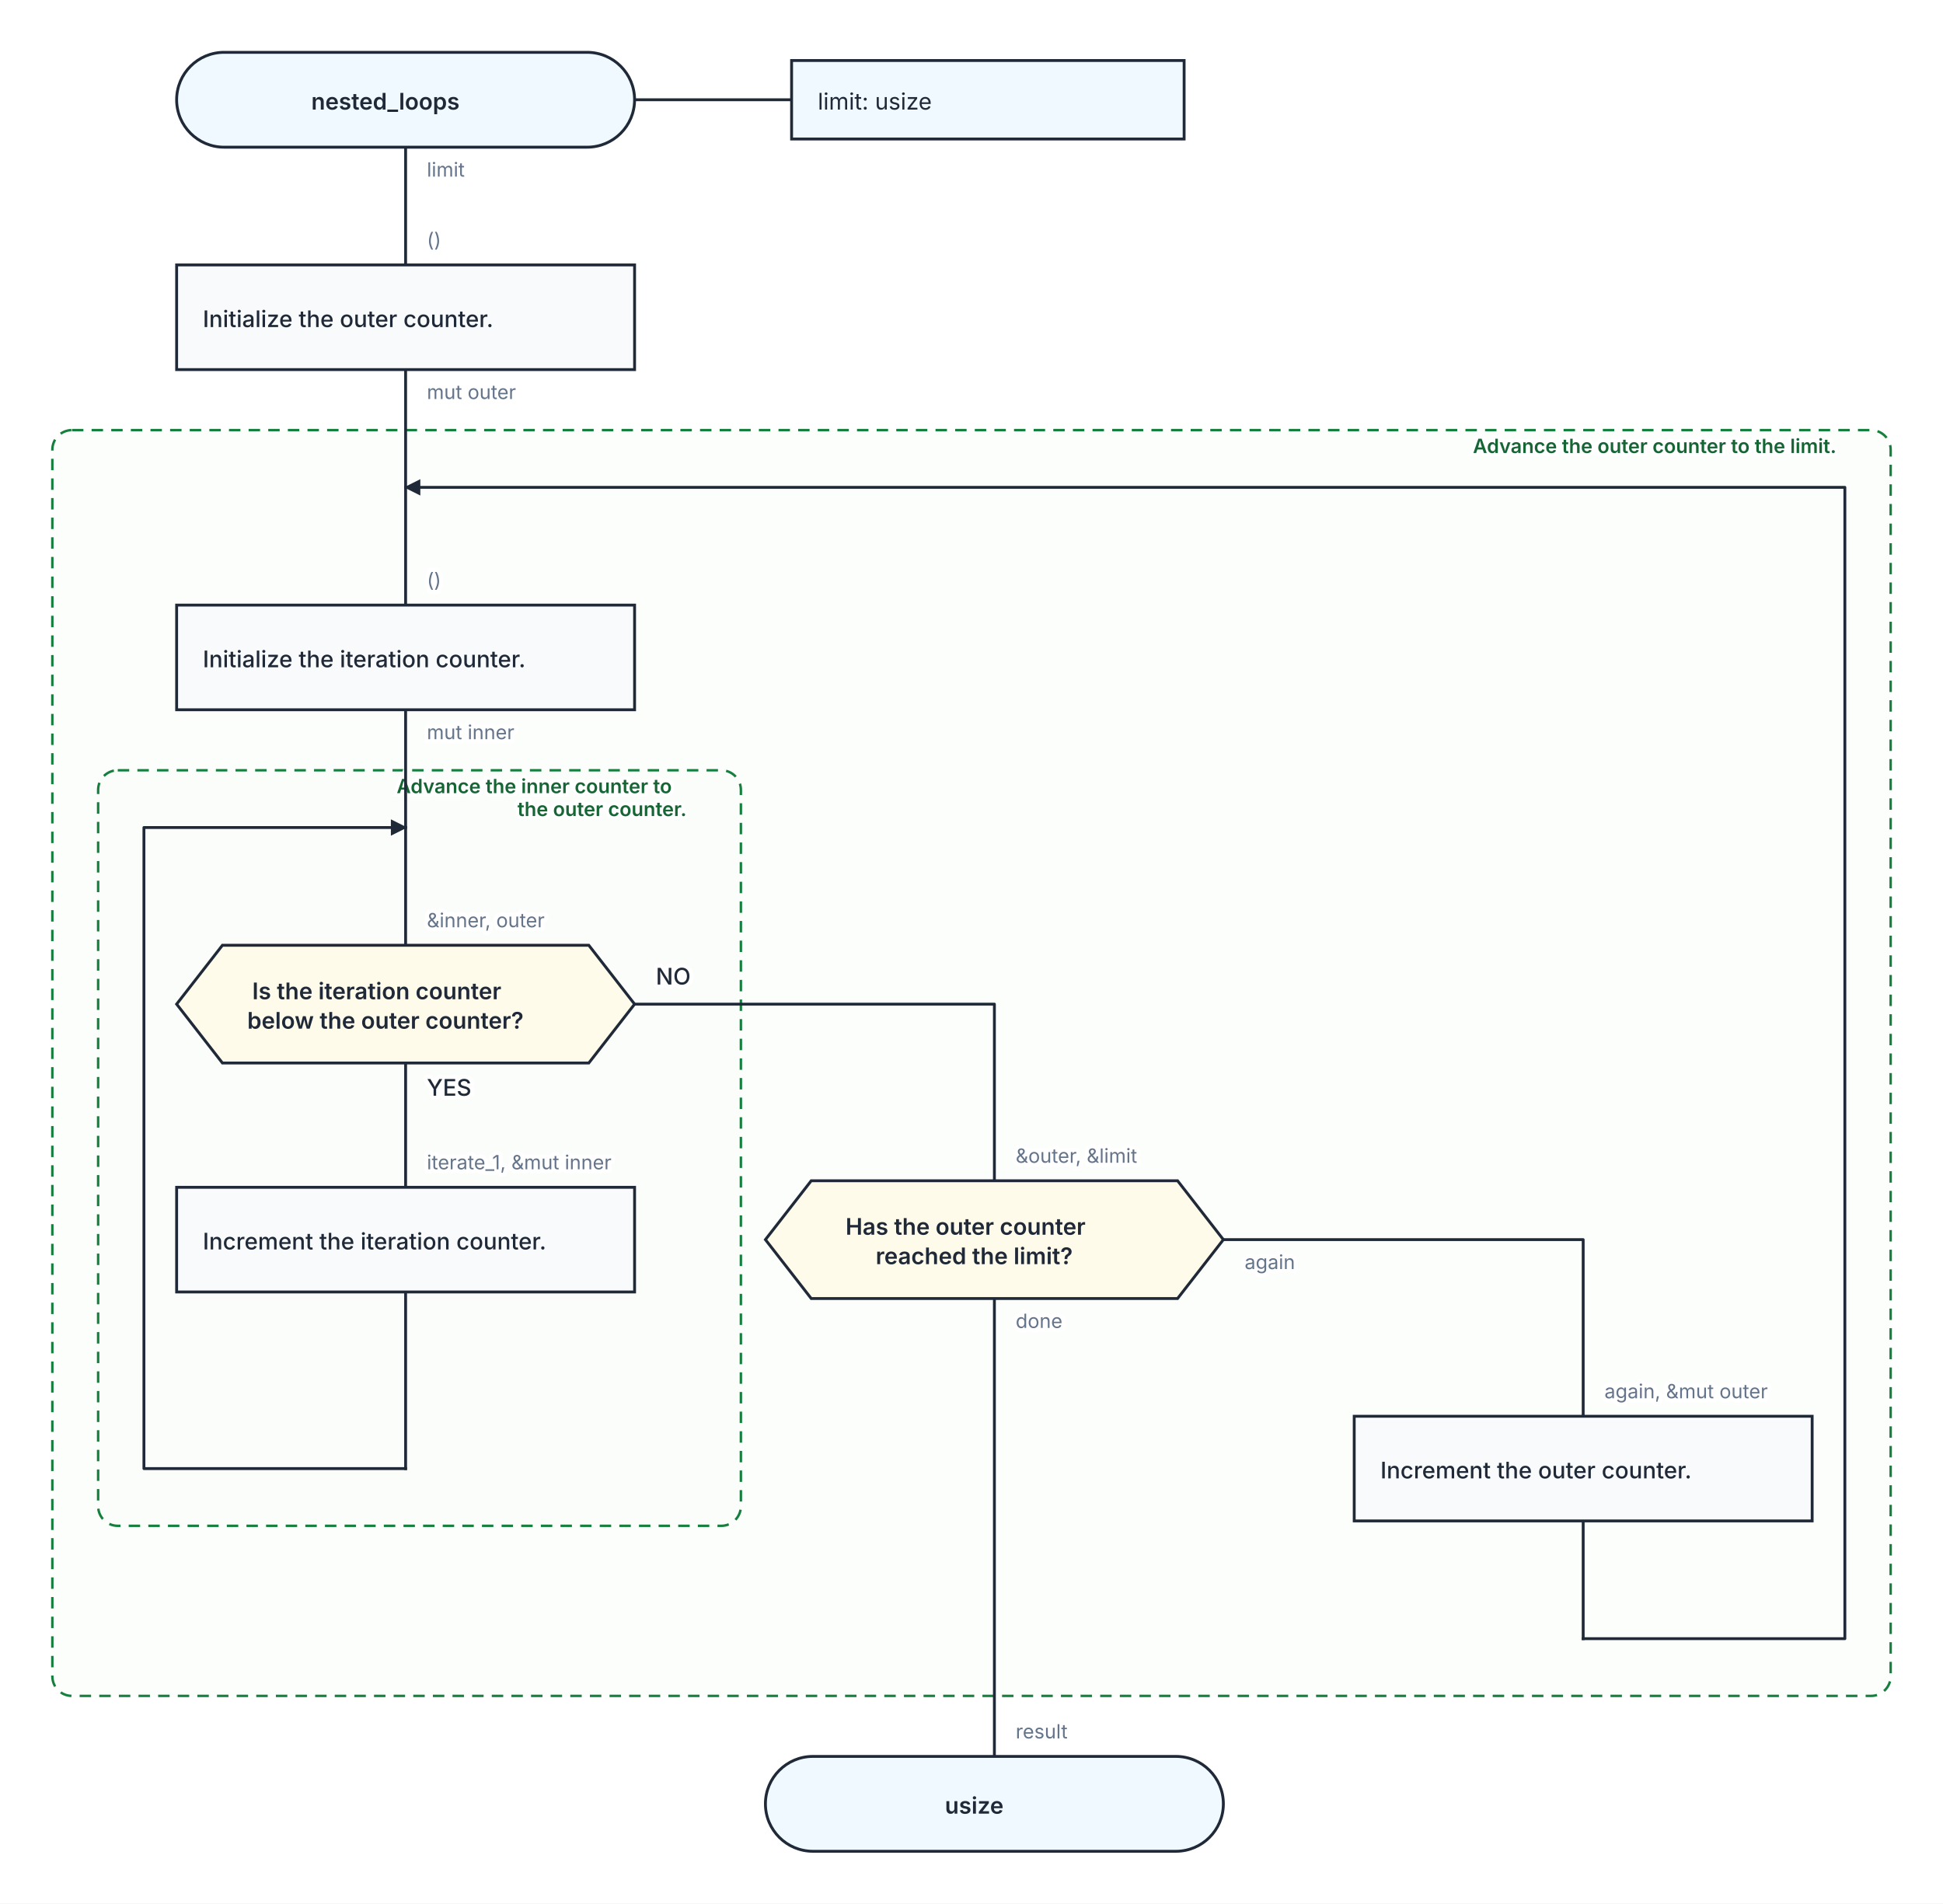
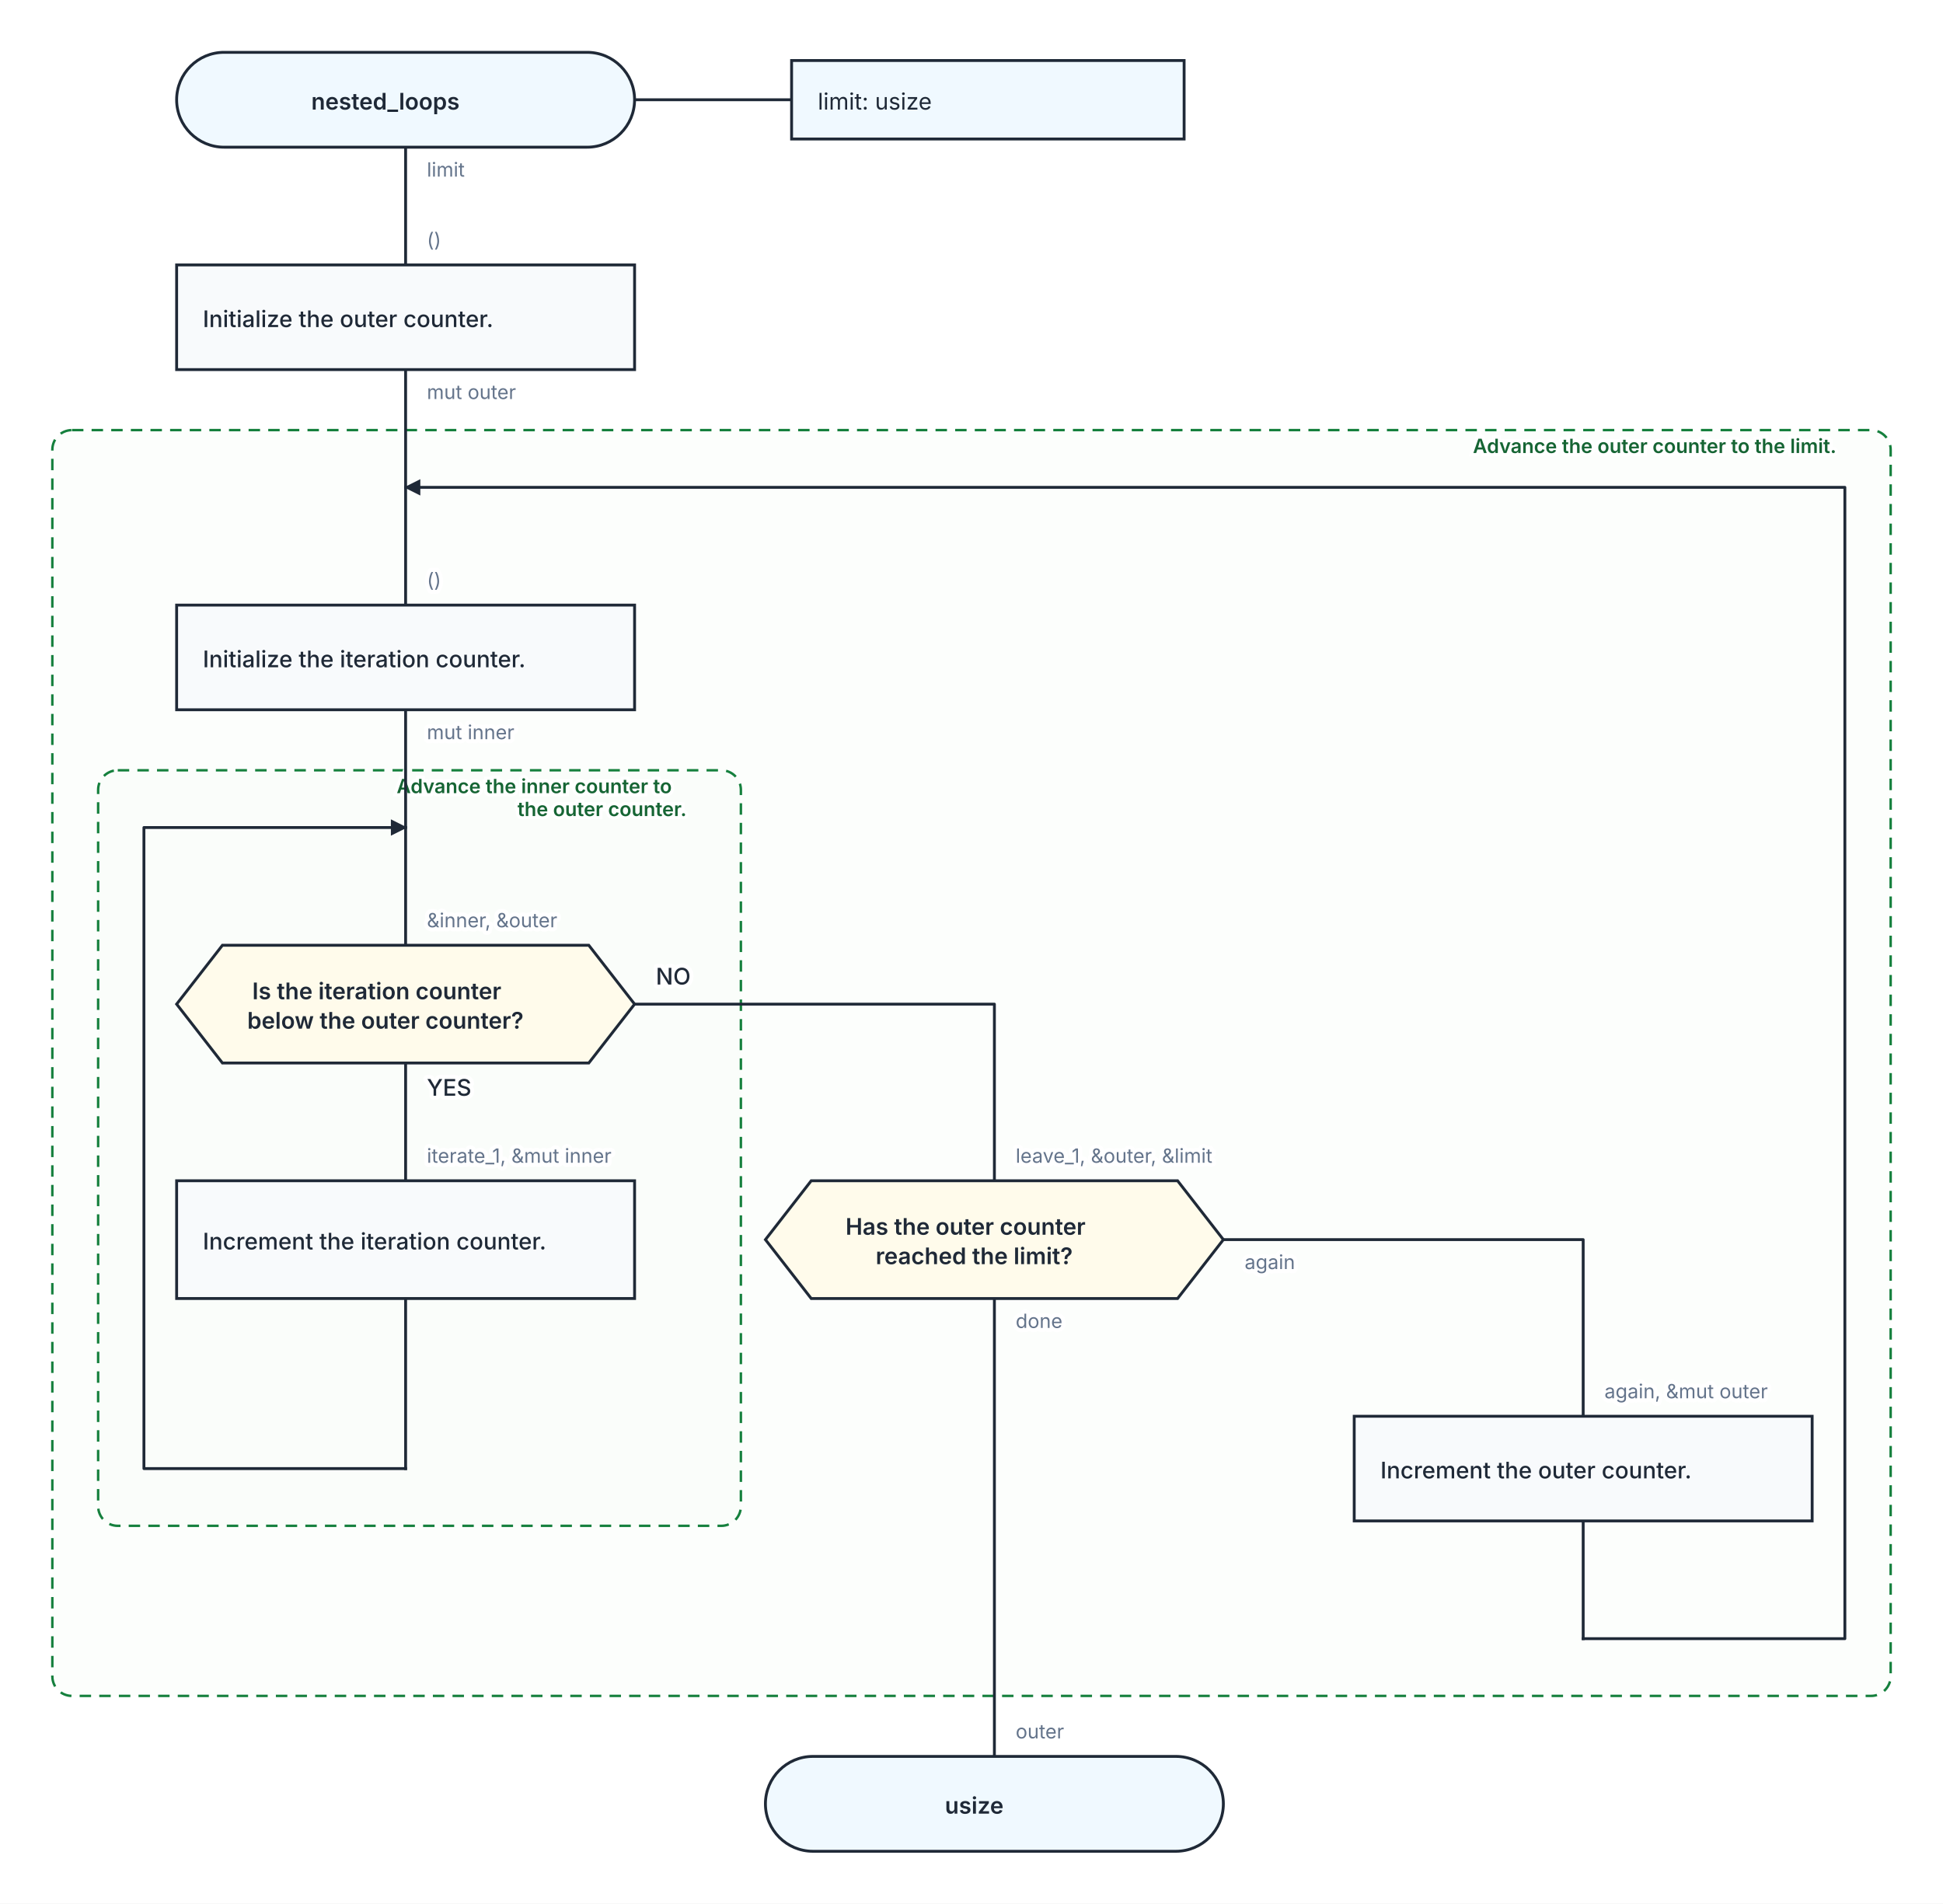
<svg xmlns="http://www.w3.org/2000/svg" width="1188" height="1164" viewBox="0 0 1188 1164" role="img" aria-labelledby="kaalang-title" aria-describedby="kaalang-description">
  <defs>
    <style>
      svg { color: #1f2937; font-family: Inter, ui-sans-serif, system-ui, -apple-system, BlinkMacSystemFont, "Segoe UI", sans-serif; text-rendering: optimizeLegibility; }
      .connection { fill: none; stroke: currentColor; stroke-width: 1.75; stroke-linecap: square; stroke-linejoin: round; }
      .connection-label { fill: #64748b; font-size: 12px; font-weight: 400; paint-order: stroke; stroke: #ffffff; stroke-width: 5px; stroke-linejoin: round; text-anchor: start; }
      .branch-label { fill: currentColor; font-weight: 500; }
      .parameter-link { fill: none; stroke: currentColor; stroke-width: 1.75; }
      .node-shape { fill: #ffffff; stroke: currentColor; stroke-width: 1.75; }
      .start .node-shape, .end .node-shape, .parameter-panel .node-shape { fill: #f0f9ff; }
      .action .node-shape, .call .node-shape { fill: #f8fafc; }
      .call-bars { fill: none; stroke: currentColor; stroke-width: 1.75; }
      .loop .node-shape { fill: #f0fdf4; stroke-width: 2; }
      .loop-marker { fill: #15803d; font-size: 20px; font-weight: 700; text-anchor: middle; }
      .question .node-shape { fill: #fffbeb; }
      .select .node-shape, .case .node-shape { fill: #f5f3ff; }
      .label { fill: currentColor; font-size: 14px; text-anchor: middle; }
      .start .label, .question .label, .select .label, .case .label, .end .label { font-weight: 600; }
      .action .label, .call .label, .loop .label { font-weight: 500; text-anchor: start; }
      .parameter-panel .label { font-weight: 400; text-anchor: start; }
      .cycle-boundary { fill: #f0fdf433; stroke: #15803d; stroke-width: 1.5; stroke-dasharray: 7 5; }
      .cycle-caption { fill: #166534; font-size: 12px; font-weight: 600; paint-order: stroke; stroke: #ffffff; stroke-width: 4px; }
    </style>
  </defs>
  <rect width="100%" height="100%" fill="#ffffff" />
  <g class="cycle-regions">
    <g>
      <rect class="cycle-boundary" x="32" y="263" width="1124" height="774" rx="12" />
      <text class="cycle-caption" x="1144" y="277" text-anchor="end" xml:space="preserve">
        <tspan x="1144" dy="0">Advance the outer counter to the limit.</tspan>
      </text>
    </g>
    <g>
      <rect class="cycle-boundary" x="60" y="471" width="393" height="462" rx="12" />
      <text class="cycle-caption" x="441" y="485" text-anchor="end" xml:space="preserve">
        <tspan x="441" dy="0">Advance the inner counter to </tspan>
        <tspan x="441" dy="14">the outer counter.</tspan>
      </text>
    </g>
  </g>
  <g class="connections">
    <defs>
      <marker id="loop-arrow" markerWidth="10" markerHeight="10" refX="9" refY="5" orient="auto" markerUnits="userSpaceOnUse">
        <path d="M 0 0 L 10 5 L 0 10 Z" fill="currentColor" />
      </marker>
    </defs>
-     <path class="connection" d="       M 248 90 L 248 162       M 248 226 L 248 298       M 248 434 L 248 506       M 248 650 L 248 726       M 388 614 L 608 614 L 608 722       M 248 790 L 248 898       M 608 794 L 608 1074       M 748 758 L 968 758 L 968 866       M 968 930 L 968 1002       M 248 298 L 248 370       M 248 506 L 248 578     " />
+     <path class="connection" d="       M 248 90 L 248 162       M 248 226 L 248 298       M 248 434 L 248 506       M 248 650 L 248 722       M 388 614 L 608 614 L 608 722       M 248 794 L 248 898       M 608 794 L 608 1074       M 748 758 L 968 758 L 968 866       M 968 930 L 968 1002       M 248 298 L 248 370       M 248 506 L 248 578     " />
    <path class="connection" d="       M 248 898 L 88 898 L 88 506 L 248 506     " marker-end="url(#loop-arrow)" />
    <path class="connection" d="       M 968 1002 L 1128 1002 L 1128 298 L 248 298     " marker-end="url(#loop-arrow)" />
    <text class="connection-label" x="261" y="108" xml:space="preserve">
      <tspan x="261" dy="0">limit</tspan>
    </text>
    <text class="connection-label" x="261" y="244" xml:space="preserve">
      <tspan x="261" dy="0">mut outer</tspan>
    </text>
    <text class="connection-label" x="261" y="452" xml:space="preserve">
      <tspan x="261" dy="0">mut inner</tspan>
    </text>
    <text class="connection-label branch-label" style="font-size: 14px" x="261" y="670" xml:space="preserve">
      <tspan x="261" dy="0">YES</tspan>
    </text>
    <text class="connection-label branch-label" style="font-size: 14px" x="401" y="602" xml:space="preserve">
      <tspan x="401" dy="0">NO</tspan>
    </text>
    <text class="connection-label" x="621" y="812" xml:space="preserve">
      <tspan x="621" dy="0">done</tspan>
    </text>
    <text class="connection-label" x="761" y="776" xml:space="preserve">
      <tspan x="761" dy="0">again</tspan>
    </text>
    <text class="connection-label" x="261" y="151" xml:space="preserve">
      <tspan x="261" dy="0">()</tspan>
    </text>
    <text class="connection-label" x="261" y="359" xml:space="preserve">
      <tspan x="261" dy="0">()</tspan>
    </text>
    <text class="connection-label" x="261" y="567" xml:space="preserve">
-       <tspan x="261" dy="0">&amp;inner, outer</tspan>
+       <tspan x="261" dy="0">&amp;inner, &amp;outer</tspan>
    </text>
-     <text class="connection-label" x="261" y="715" xml:space="preserve">
+     <text class="connection-label" x="261" y="711" xml:space="preserve">
      <tspan x="261" dy="0">iterate_1, &amp;mut inner</tspan>
    </text>
    <text class="connection-label" x="621" y="711" xml:space="preserve">
-       <tspan x="621" dy="0">&amp;outer, &amp;limit</tspan>
+       <tspan x="621" dy="0">leave_1, &amp;outer, &amp;limit</tspan>
    </text>
    <text class="connection-label" x="981" y="855" xml:space="preserve">
      <tspan x="981" dy="0">again, &amp;mut outer</tspan>
    </text>
    <text class="connection-label" x="621" y="1063" xml:space="preserve">
-       <tspan x="621" dy="0">result</tspan>
+       <tspan x="621" dy="0">outer</tspan>
    </text>
  </g>
  <g class="nodes">
    <path class="parameter-link" d="M 388 61 L 484 61" />
    <g class="parameter-panel" transform="translate(604 61)">
      <rect class="node-shape" x="-120" y="-24" width="240" height="48" />
      <text class="label" x="-104" y="6" xml:space="preserve">
        <tspan x="-104" dy="0">limit: usize</tspan>
      </text>
    </g>
    <g class="node start" transform="translate(248 61)">
      <rect class="node-shape" x="-140" y="-29" width="280" height="58" rx="29" />
      <text class="label" y="6" xml:space="preserve">
        <tspan x="0" dy="0">nested_loops</tspan>
      </text>
    </g>
    <g class="node action" transform="translate(248 194)">
      <rect class="node-shape" x="-140" y="-32" width="280" height="64" />
      <text class="label" y="6" xml:space="preserve">
        <tspan x="-124" dy="0">Initialize the outer counter.</tspan>
      </text>
    </g>
    <g class="node action" transform="translate(248 402)">
      <rect class="node-shape" x="-140" y="-32" width="280" height="64" />
      <text class="label" y="6" xml:space="preserve">
        <tspan x="-124" dy="0">Initialize the iteration counter.</tspan>
      </text>
    </g>
    <g class="node question" transform="translate(248 614)">
      <polygon class="node-shape" points="-112,-36 112,-36 140,0 112,36 -112,36 -140,0" />
      <text class="label" y="-3" xml:space="preserve">
        <tspan x="0" dy="0">Is the iteration counter </tspan>
        <tspan x="0" dy="18">below the outer counter?</tspan>
      </text>
    </g>
    <g class="node action" transform="translate(248 758)">
-       <rect class="node-shape" x="-140" y="-32" width="280" height="64" />
+       <rect class="node-shape" x="-140" y="-36" width="280" height="72" />
      <text class="label" y="6" xml:space="preserve">
        <tspan x="-124" dy="0">Increment the iteration counter.</tspan>
      </text>
    </g>
    <g class="node question" transform="translate(608 758)">
      <polygon class="node-shape" points="-112,-36 112,-36 140,0 112,36 -112,36 -140,0" />
      <text class="label" y="-3" xml:space="preserve">
        <tspan x="0" dy="0">Has the outer counter </tspan>
        <tspan x="0" dy="18">reached the limit?</tspan>
      </text>
    </g>
    <g class="node action" transform="translate(968 898)">
      <rect class="node-shape" x="-140" y="-32" width="280" height="64" />
      <text class="label" y="6" xml:space="preserve">
        <tspan x="-124" dy="0">Increment the outer counter.</tspan>
      </text>
    </g>
    <g class="node end" transform="translate(608 1103)">
      <rect class="node-shape" x="-140" y="-29" width="280" height="58" rx="29" />
      <text class="label" y="6" xml:space="preserve">
        <tspan x="0" dy="0">usize</tspan>
      </text>
    </g>
  </g>
</svg>
